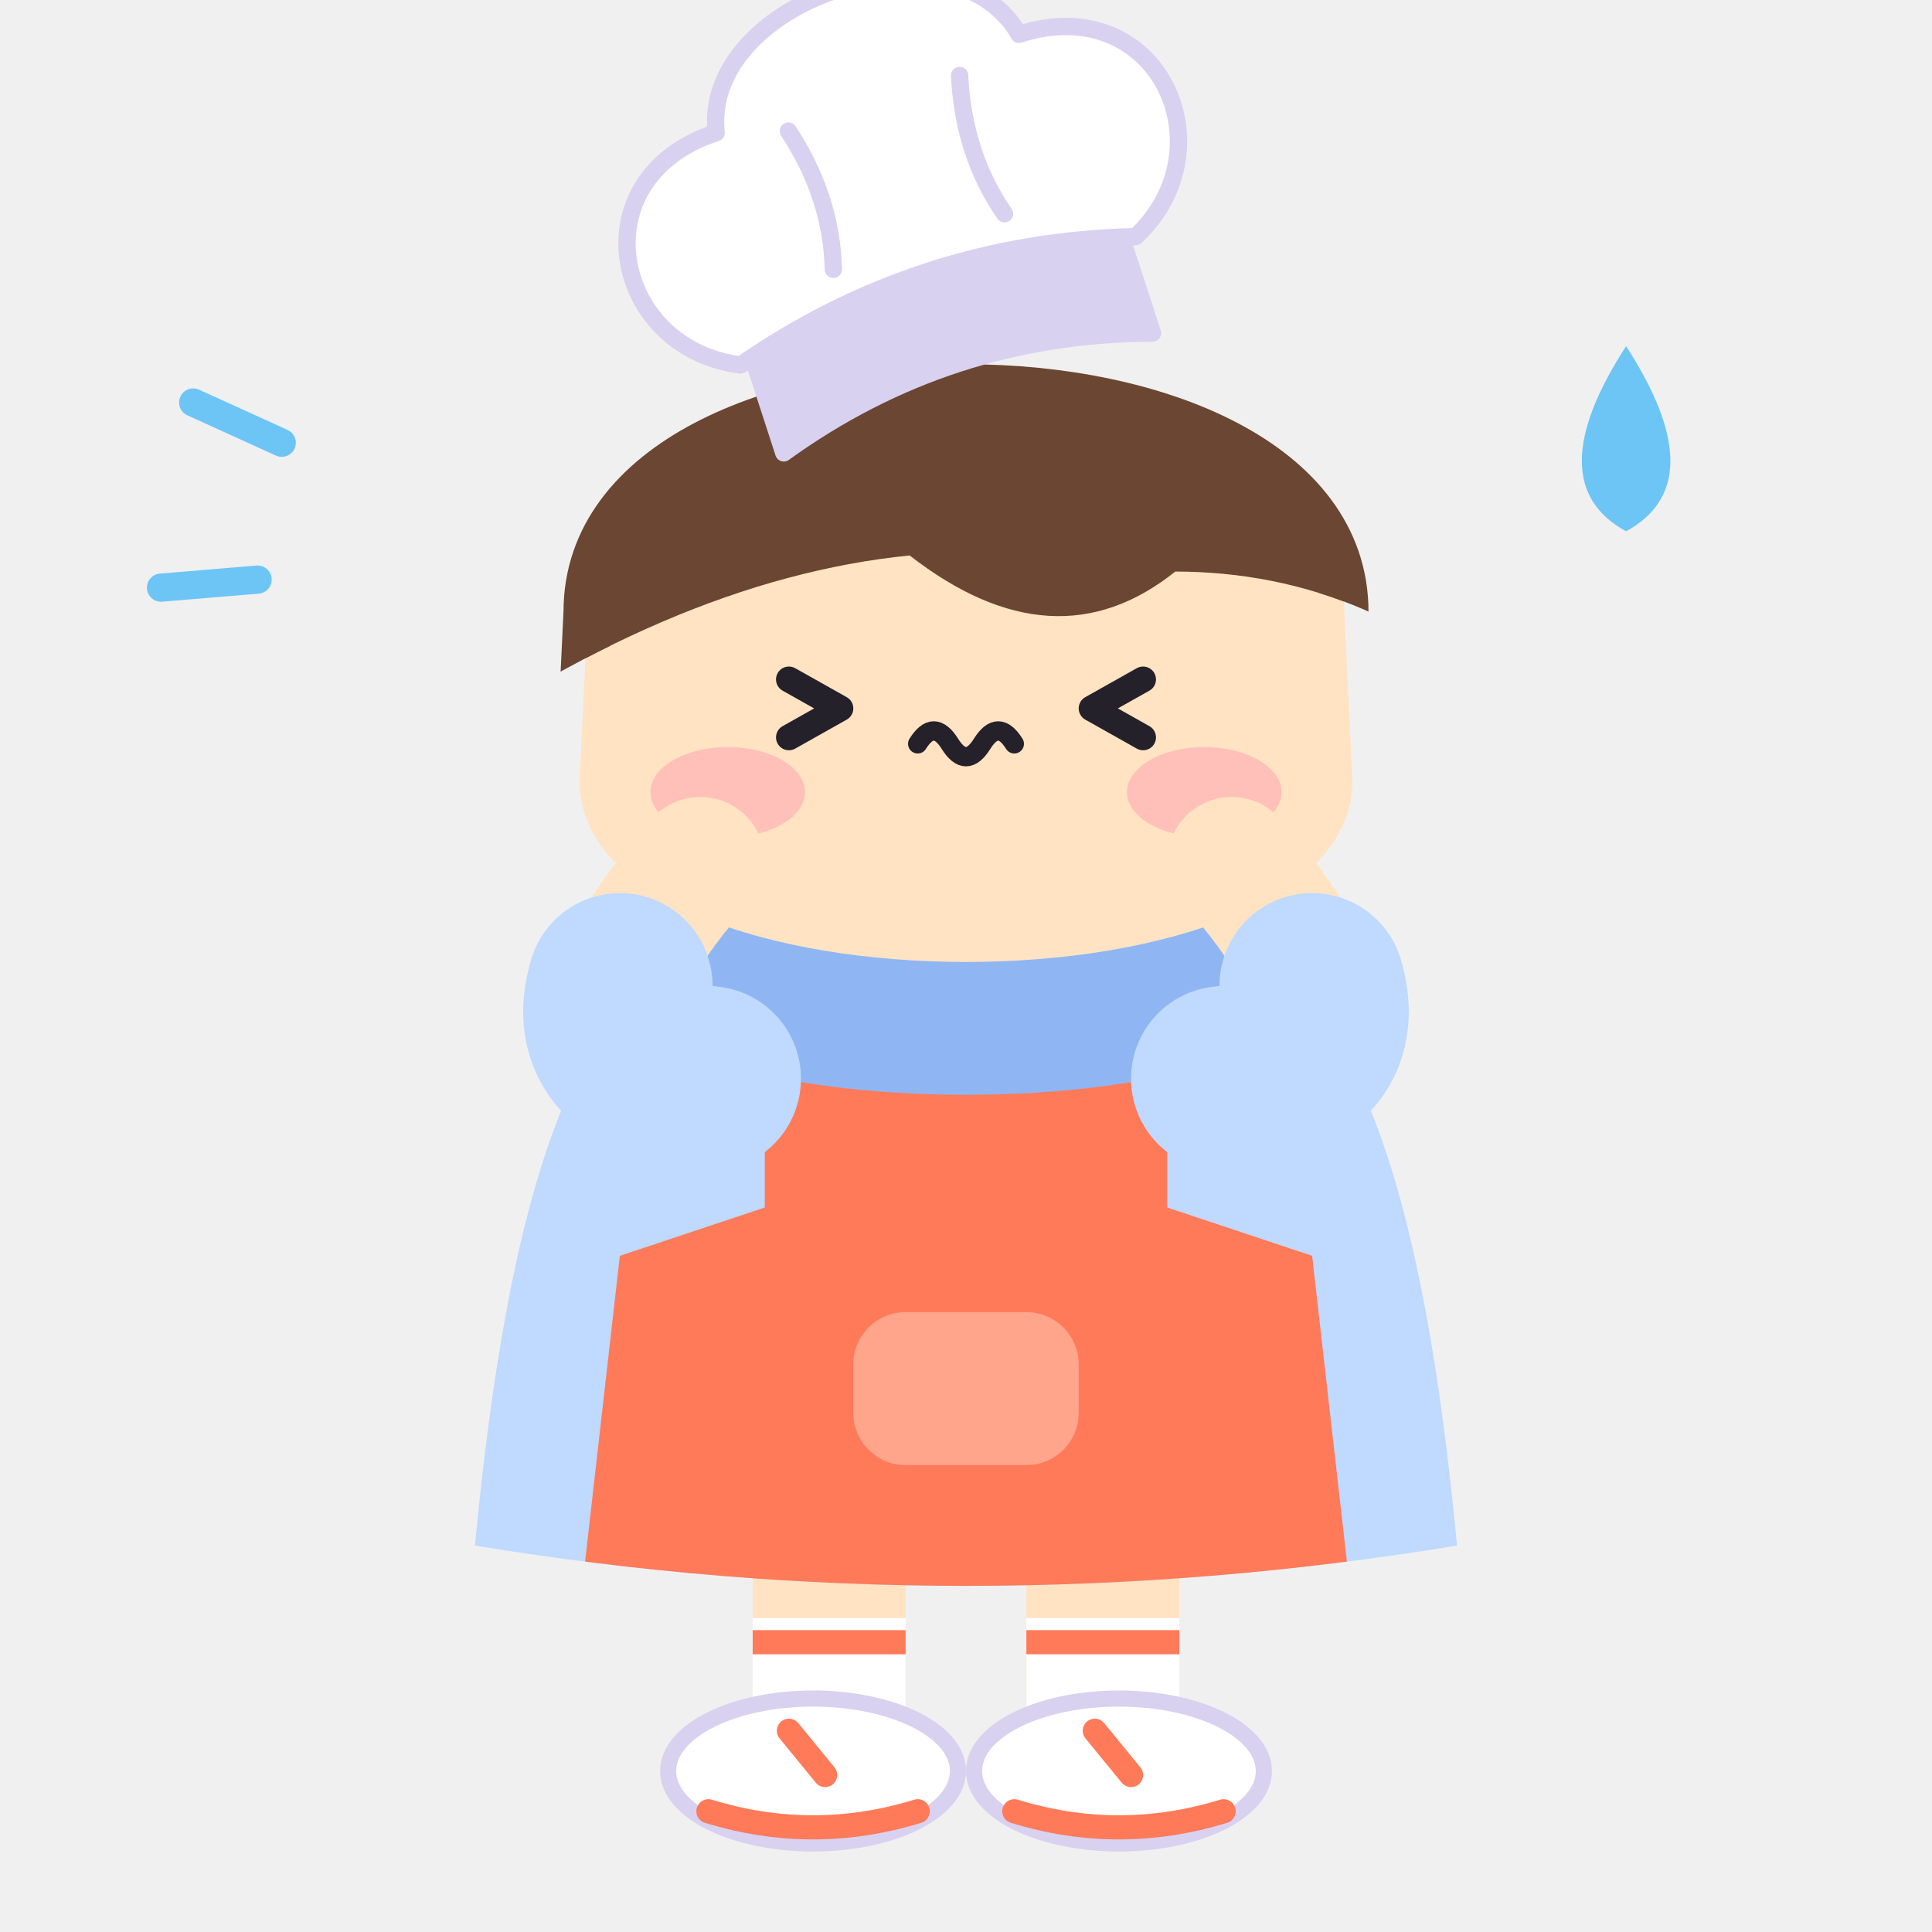
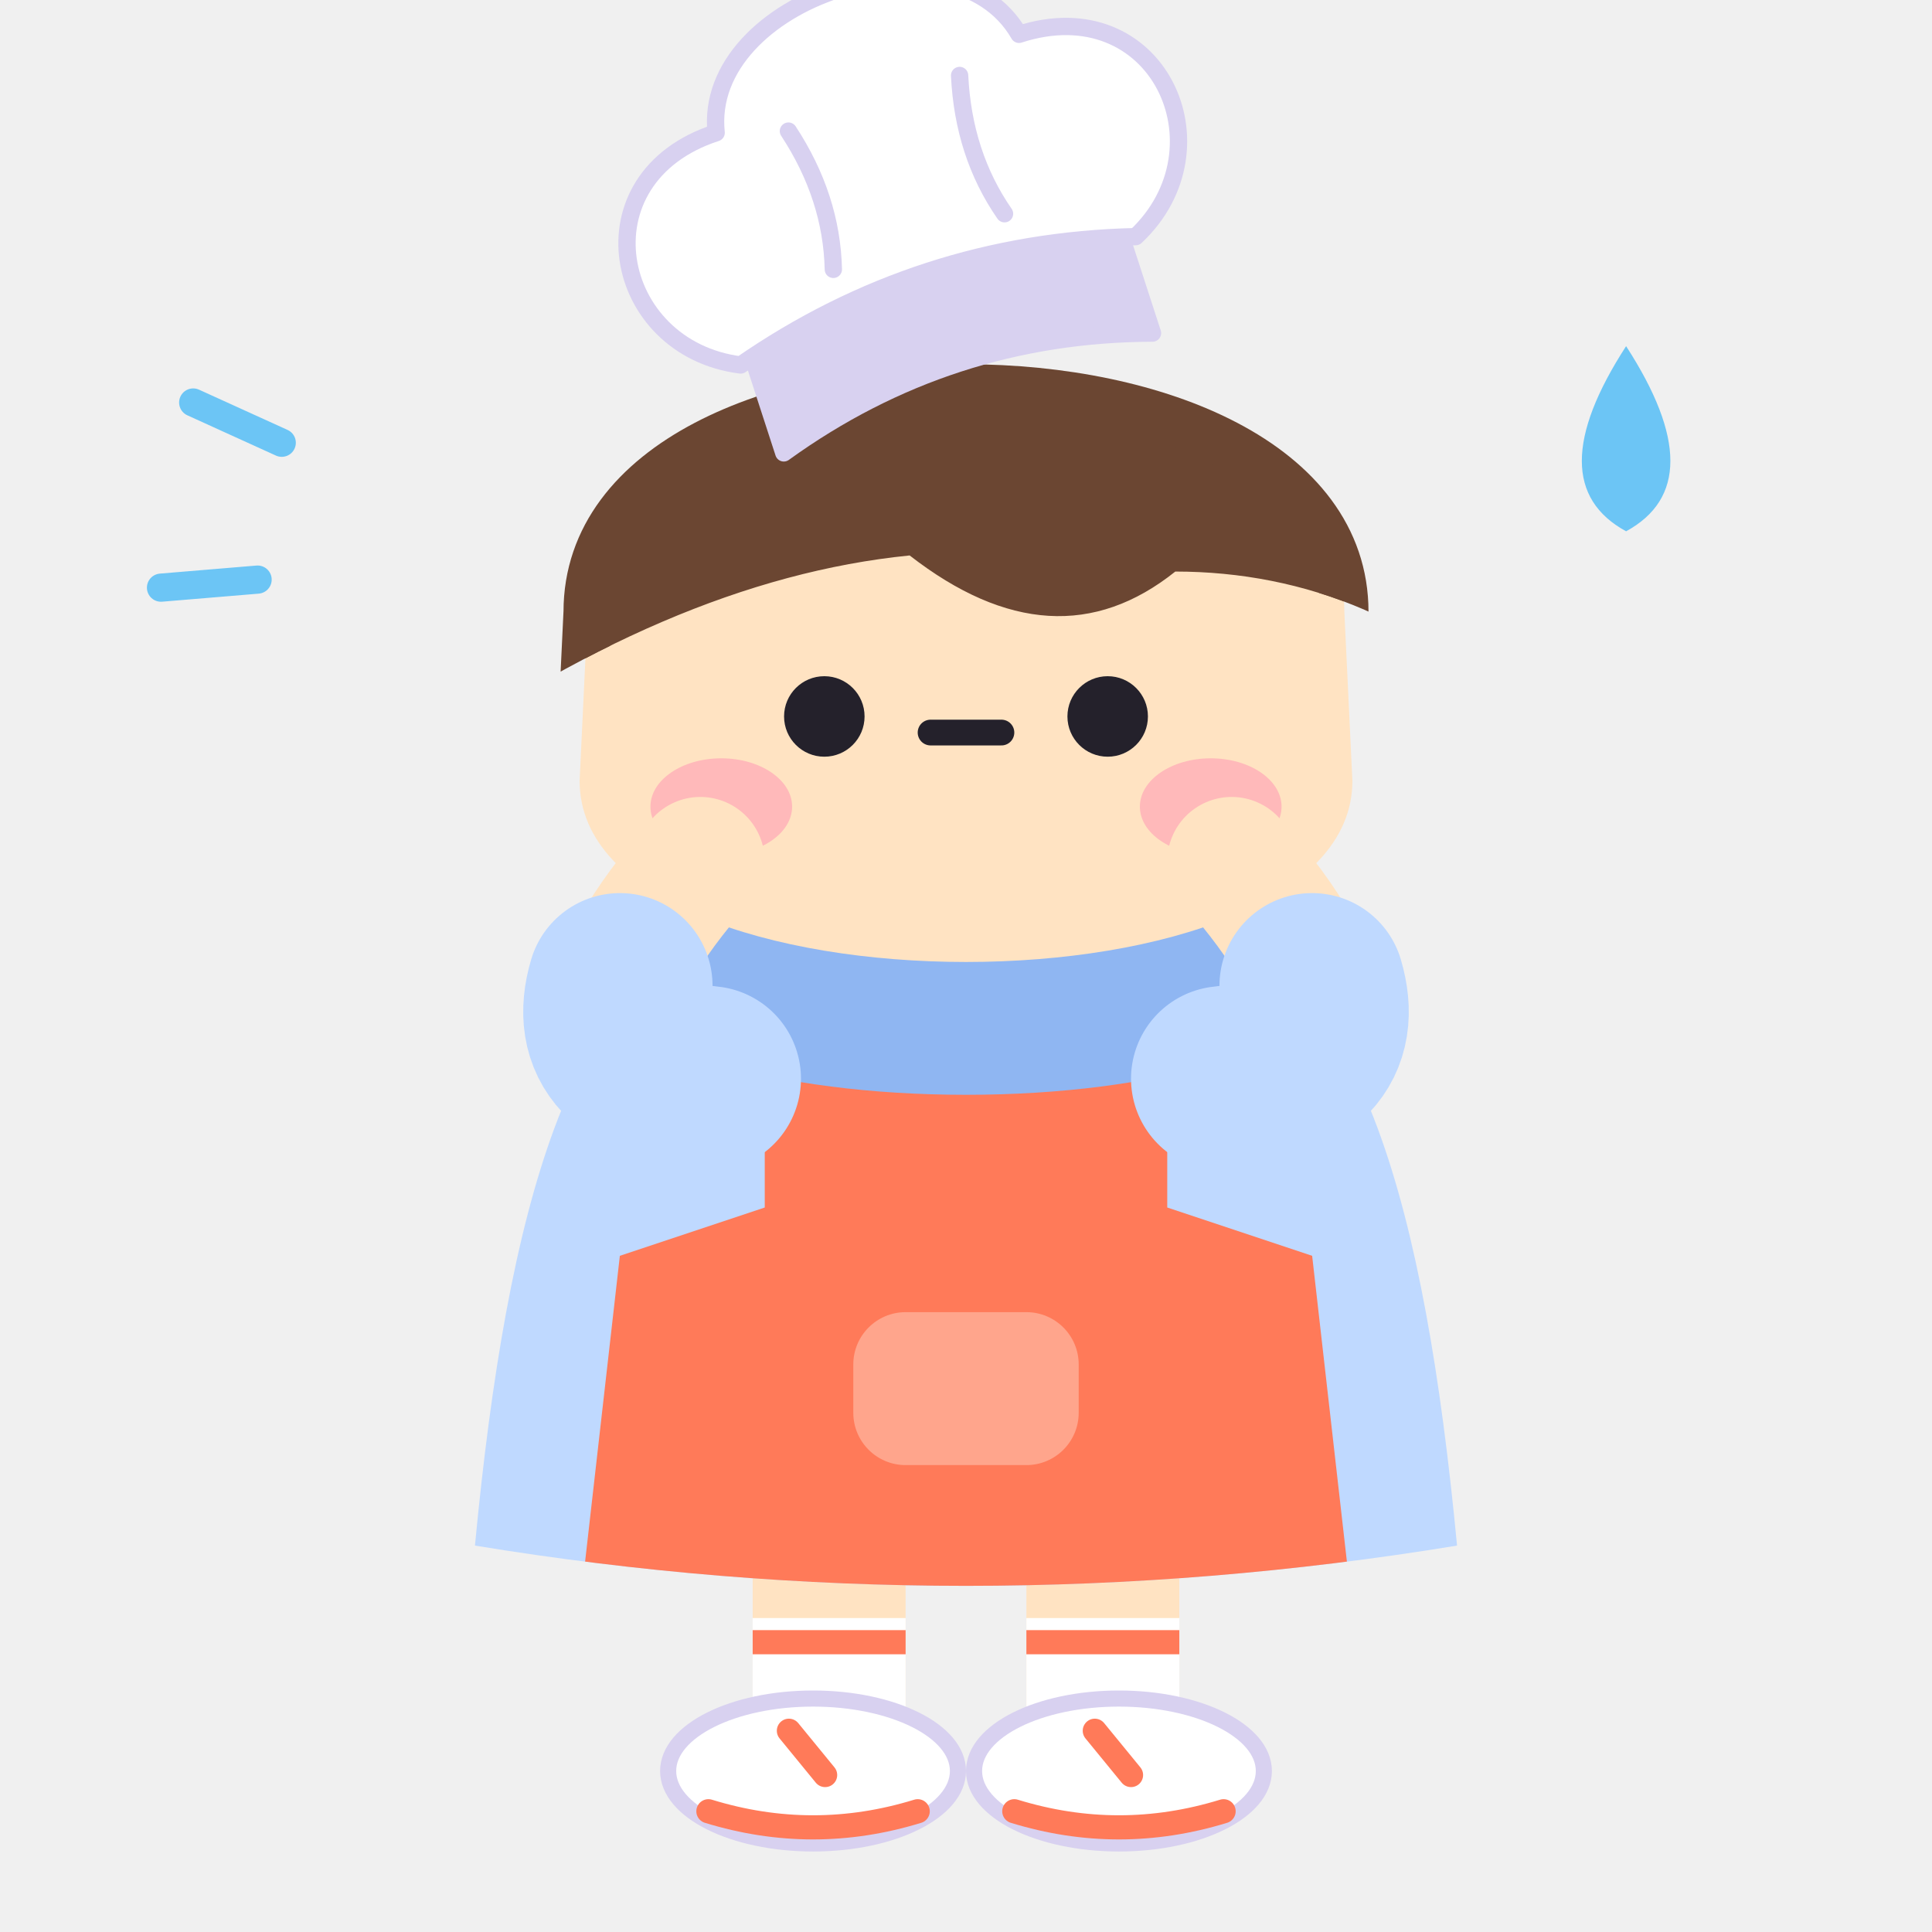
<svg xmlns="http://www.w3.org/2000/svg" viewBox="0 0 480 480" width="480" height="480">
  <path d="M206 372 V424 M274 372 V424" stroke="#FFE3C2" stroke-width="38" stroke-linecap="round" />
  <path d="M206 402 V426 M274 402 V426" stroke="#FFFFFF" stroke-width="38" stroke-linecap="butt" />
  <path d="M187 408 h38 M255 408 h38" stroke="#FF7A59" stroke-width="6" />
  <ellipse cx="202" cy="440" rx="36" ry="18" fill="#FFFFFF" stroke="#D8D1F0" stroke-width="4" />
  <path d="M176 450 q26 8 52 0" stroke="#FF7A59" stroke-width="6" stroke-linecap="round" fill="none" />
  <path d="M196 430 l9 11" stroke="#FF7A59" stroke-width="6" stroke-linecap="round" />
  <ellipse cx="278" cy="440" rx="36" ry="18" fill="#FFFFFF" stroke="#D8D1F0" stroke-width="4" />
  <path d="M252 450 q26 8 52 0" stroke="#FF7A59" stroke-width="6" stroke-linecap="round" fill="none" />
  <path d="M272 430 l9 11" stroke="#FF7A59" stroke-width="6" stroke-linecap="round" />
  <clipPath id="c5">
    <path d="M180 232 C142 242 126 300 118 384 Q240 404 362 384 C354 300 338 242 300 232 Z" />
  </clipPath>
  <path d="M180 232 C142 242 126 300 118 384 Q240 404 362 384 C354 300 338 242 300 232 Z" fill="#BFD9FF" />
  <g clip-path="url(#c5)">
    <path d="M204 232 V268 M276 232 V268" stroke="#E9603F" stroke-width="9" stroke-linecap="round" />
    <path d="M198 264 H282 Q290 264 290 272 V300 L326 312 L336 400 H144 L154 312 L190 300 V272 Q190 264 198 264 Z" fill="#FF7A59" />
    <rect x="212" y="326" width="56" height="38" rx="13" fill="#FFA58C" />
  </g>
  <ellipse cx="240" cy="246" rx="86" ry="26" fill="#8FB6F2" />
  <path d="M146 152 C146 78 334 78 334 152 L336 194 C336 254 144 254 144 194 Z" fill="#FFE3C2" />
  <clipPath id="hchef">
    <path d="M100 40 H380 V182 C356 154 324 142 292 142 Q262 166 226 138 Q166 144 100 192 Z" />
  </clipPath>
  <path d="M146 152 C146 78 334 78 334 152 L336 194 C336 254 144 254 144 194 Z" fill="#6B4632" stroke="#6B4632" stroke-width="12" stroke-linejoin="round" clip-path="url(#hchef)" />
  <g transform="translate(240 96) rotate(-18) scale(0.86) translate(-240 -150)">
    <path d="M184 152 Q240 134 296 152 L296 122 Q240 106 184 122 Z" fill="#D8D1F0" stroke="#D8D1F0" stroke-width="5" stroke-linejoin="round" />
    <path d="M180 124 C146 108 152 58 194 58 C202 20 278 20 286 58 C328 58 334 108 300 124 Q240 106 180 124 Z" fill="#FFFFFF" stroke="#D8D1F0" stroke-width="5" stroke-linejoin="round" />
    <path d="M214 64 q6 22 0 42 M266 64 q-6 22 0 42" stroke="#D8D1F0" stroke-width="5" stroke-linecap="round" fill="none" />
  </g>
-   <g transform="translate(240 176) scale(0.8) translate(-240 -262)">
-     <ellipse cx="166" cy="288" rx="24" ry="14" fill="#FF9DB0" opacity="0.5" />
-     <ellipse cx="314" cy="288" rx="24" ry="14" fill="#FF9DB0" opacity="0.5" />
-     <path d="M185 253 l16 9 l-16 9 M295 253 l-16 9 l16 9" stroke="#24212B" stroke-width="8" stroke-linecap="round" stroke-linejoin="round" fill="none" />
-     <path d="M225 273 q5 -8 10 0 t10 0 t10 0" stroke="#24212B" stroke-width="6" stroke-linecap="round" fill="none" />
+   <g transform="translate(240 178) scale(0.8) translate(-240 -262)">
+     <ellipse cx="164" cy="290" rx="22" ry="15" fill="#FF8FB1" opacity="0.5" />
+     <ellipse cx="316" cy="290" rx="22" ry="15" fill="#FF8FB1" opacity="0.5" />
+     <circle cx="196" cy="262" r="12.5" fill="#24212B" />
+     <circle cx="284" cy="262" r="12.5" fill="#24212B" />
+     <path d="M229 267 h22" stroke="#24212B" stroke-width="8" stroke-linecap="round" />
  </g>
  <path d="M176 268 Q131.0 263.0 174 214" stroke="#FFE3C2" stroke-width="32" stroke-linecap="round" fill="none" />
  <path d="M176 268 Q148.1 264.9 154.027 244.886" stroke="#BFD9FF" stroke-width="46" stroke-linecap="round" fill="none" />
  <path d="M304 268 Q349.0 263.0 306 214" stroke="#FFE3C2" stroke-width="32" stroke-linecap="round" fill="none" />
  <path d="M304 268 Q331.9 264.9 325.973 244.886" stroke="#BFD9FF" stroke-width="46" stroke-linecap="round" fill="none" />
  <path d="M404 86 q22 34 0 46 q-22 -12 0 -46 z" fill="#6CC5F5" />
  <path d="M70 110 l-22 -10 M64 144 l-24 2" stroke="#6CC5F5" stroke-width="7" stroke-linecap="round" />
</svg>
